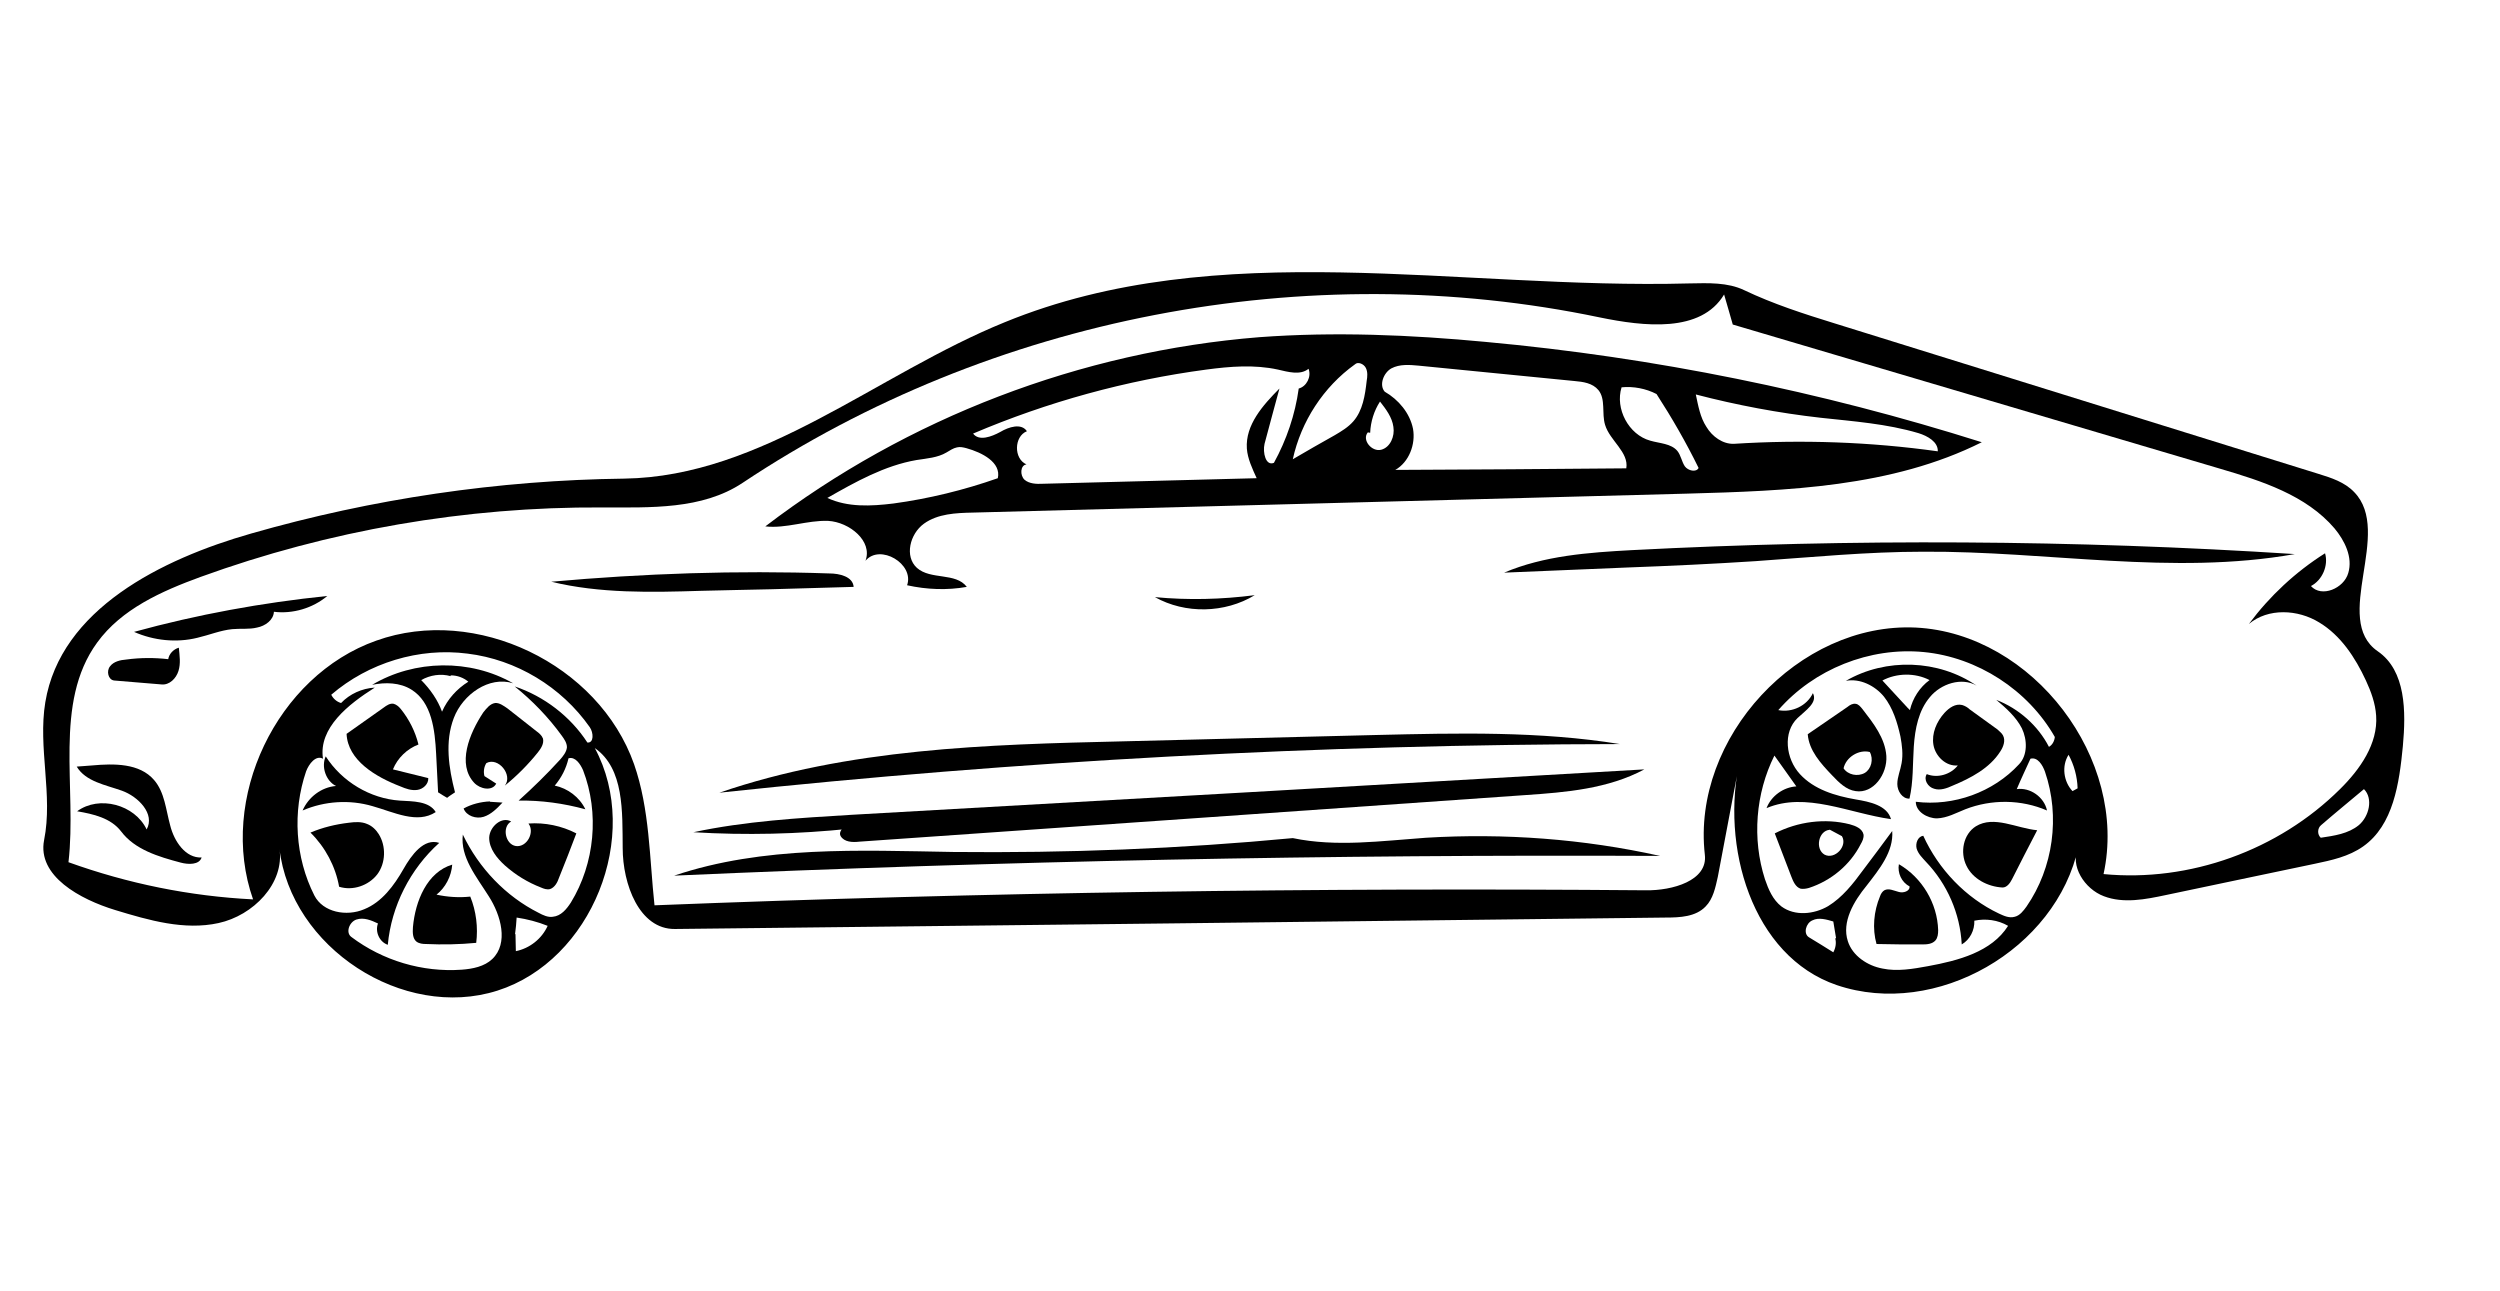
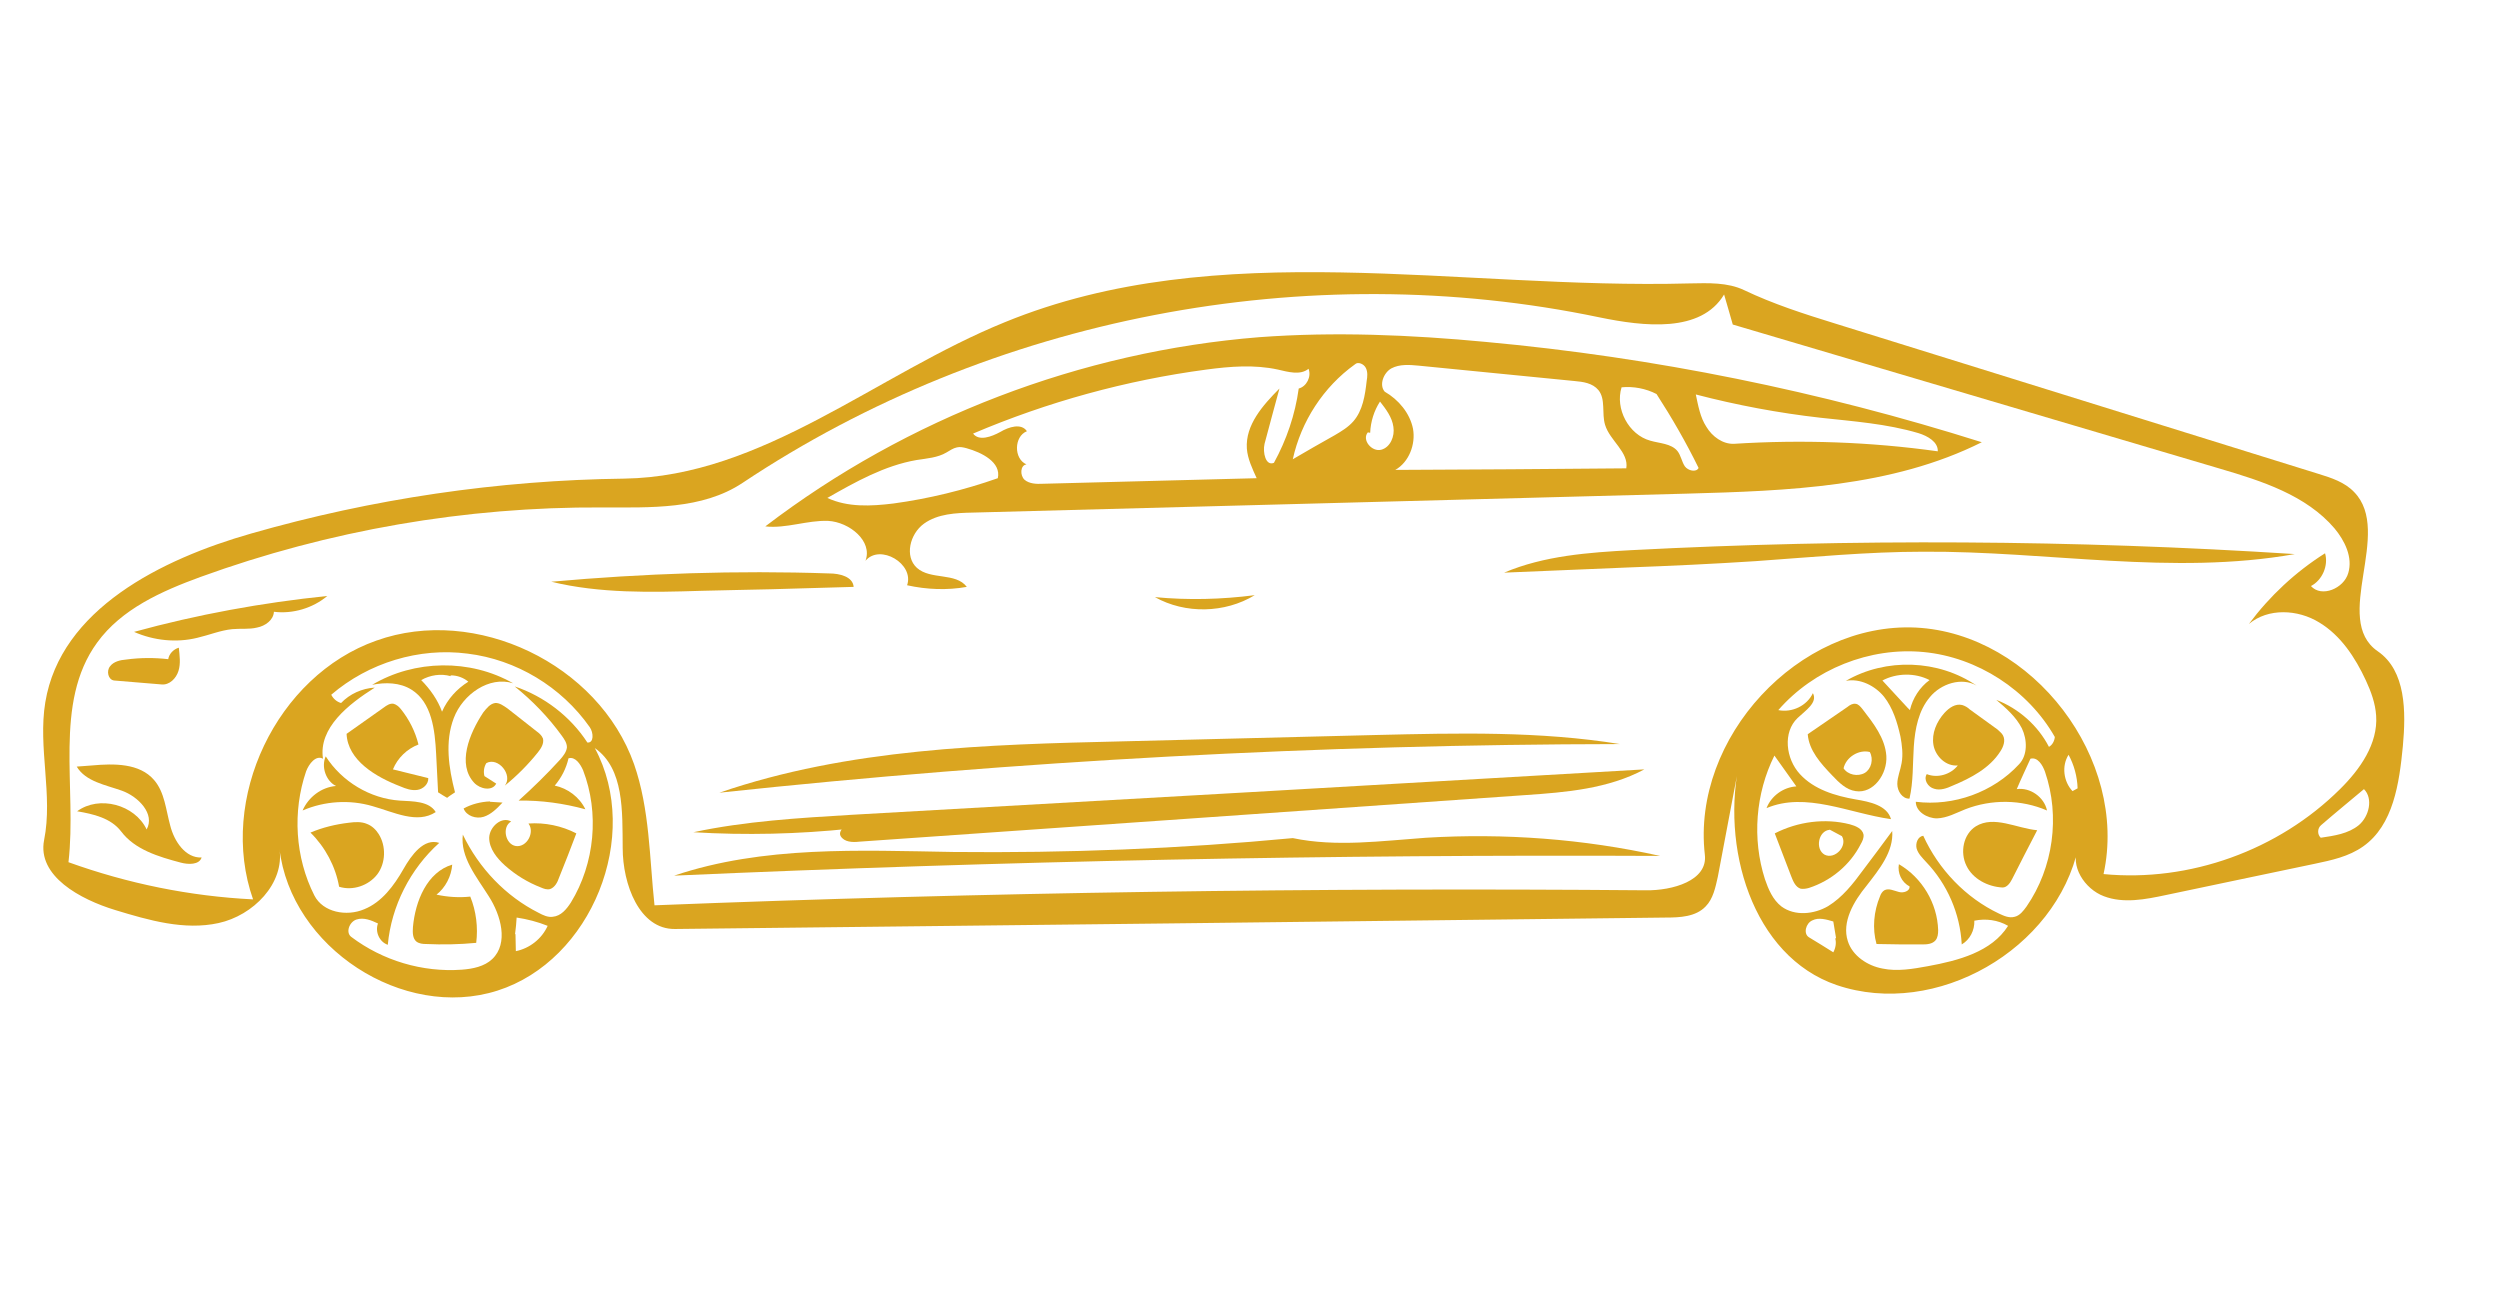
<svg xmlns="http://www.w3.org/2000/svg" width="248" zoomAndPan="magnify" viewBox="0 0 186 96" height="128" preserveAspectRatio="xMidYMid meet" version="1.0">
-   <path fill="#000000" d="M 175.148 36.609 C 178.07 39.605 173.453 46.074 176.902 48.453 C 179.008 49.895 179.008 52.949 178.773 55.508 C 178.508 58.27 178.07 61.387 175.82 62.973 C 174.738 63.738 173.453 64.004 172.195 64.27 C 168.516 65.031 164.832 65.824 161.148 66.59 C 159.629 66.914 157.992 67.238 156.531 66.68 C 155.102 66.148 153.961 64.414 154.633 63.004 C 152.996 70.645 144.023 75.789 136.66 73.293 C 130.348 71.145 127.953 62.945 129.473 56.418 C 128.918 59.359 128.359 62.297 127.805 65.238 C 127.629 66.031 127.453 66.883 126.898 67.441 C 126.168 68.207 125 68.266 123.949 68.266 C 99.371 68.559 74.793 68.852 50.215 69.117 C 47.555 69.148 46.328 65.766 46.328 63.094 C 46.301 60.387 46.445 57.184 44.254 55.656 C 47.762 62.18 44.02 71.469 37.008 73.703 C 29.992 75.938 21.633 70.5 20.789 63.121 C 21.195 65.738 18.828 68.117 16.258 68.676 C 13.715 69.234 11.086 68.473 8.57 67.707 C 5.969 66.914 2.758 65.18 3.281 62.504 C 3.953 59.152 2.812 55.625 3.371 52.246 C 4.508 45.336 11.992 41.605 18.684 39.695 C 27.715 37.105 37.066 35.727 46.445 35.609 C 56.734 35.461 65.207 27.848 74.766 23.969 C 90.633 17.473 108.574 21.559 125.703 21.086 C 127.105 21.059 128.535 21 129.762 21.586 C 131.926 22.617 134.207 23.352 136.484 24.055 C 148.496 27.789 160.477 31.523 172.488 35.254 C 173.453 35.551 174.445 35.871 175.148 36.609 M 43.875 54.098 C 41.77 51.098 38.41 49.07 34.785 48.629 C 31.191 48.16 27.422 49.305 24.645 51.688 C 24.789 51.98 25.055 52.215 25.375 52.305 C 26.02 51.629 26.926 51.215 27.887 51.156 C 25.93 52.391 23.68 54.156 24.031 56.449 C 23.504 56.156 22.98 56.832 22.773 57.391 C 21.75 60.387 21.957 63.797 23.387 66.621 C 24.031 67.883 25.785 68.207 27.098 67.648 C 28.414 67.117 29.32 65.883 30.023 64.648 C 30.605 63.621 31.543 62.328 32.68 62.711 C 30.52 64.648 29.117 67.414 28.852 70.293 C 28.238 70.09 27.887 69.324 28.121 68.707 C 27.625 68.473 27.07 68.234 26.516 68.414 C 25.988 68.59 25.695 69.383 26.137 69.707 C 28.473 71.469 31.426 72.352 34.348 72.145 C 35.164 72.086 36.043 71.91 36.625 71.352 C 37.855 70.176 37.27 68.09 36.363 66.68 C 35.457 65.238 34.23 63.77 34.434 62.094 C 35.633 64.59 37.621 66.68 40.074 67.914 C 40.398 68.09 40.777 68.266 41.129 68.207 C 41.742 68.148 42.148 67.648 42.473 67.148 C 44.254 64.238 44.605 60.477 43.379 57.301 C 43.172 56.832 42.793 56.273 42.297 56.418 C 42.121 57.184 41.77 57.859 41.273 58.449 C 42.238 58.652 43.113 59.301 43.551 60.211 C 41.945 59.77 40.25 59.535 38.586 59.566 C 39.664 58.594 40.688 57.594 41.652 56.535 C 41.887 56.273 42.148 55.949 42.18 55.598 C 42.18 55.273 41.973 54.98 41.801 54.742 C 40.805 53.363 39.609 52.129 38.293 51.07 C 40.484 51.805 42.441 53.305 43.699 55.242 C 44.195 55.301 44.168 54.508 43.875 54.098 M 128.273 21.91 C 126.551 24.789 122.312 24.293 119.008 23.613 C 97.238 19.059 73.77 23.586 55.242 35.93 C 52.23 37.93 48.375 37.754 44.809 37.754 C 34.641 37.695 24.469 39.457 14.914 42.926 C 12.02 43.984 9.039 45.309 7.227 47.809 C 3.953 52.305 5.738 58.594 5.094 64.148 C 9.508 65.738 14.125 66.68 18.828 66.914 C 16.199 59.445 20.582 50.277 28.004 47.66 C 35.398 45.016 44.547 49.395 47.176 56.859 C 48.344 60.211 48.316 63.828 48.695 67.355 C 73.273 66.383 97.879 66.031 122.457 66.238 C 124.414 66.266 127.074 65.531 126.84 63.59 C 125.848 54.891 133.824 46.277 142.535 46.691 C 151.242 47.129 158.375 56.477 156.504 65.031 C 162.902 65.648 169.508 63.27 174.098 58.711 C 175.586 57.242 176.93 55.332 176.785 53.246 C 176.727 52.332 176.406 51.453 176.023 50.629 C 175.234 48.926 174.156 47.277 172.547 46.309 C 170.969 45.336 168.75 45.219 167.316 46.426 C 168.867 44.34 170.793 42.547 172.984 41.164 C 173.25 42.074 172.781 43.164 171.934 43.602 C 172.723 44.484 174.387 43.781 174.711 42.633 C 175.062 41.457 174.445 40.223 173.688 39.312 C 171.582 36.844 168.281 35.785 165.184 34.875 C 153.086 31.289 141.016 27.73 128.918 24.145 C 128.711 23.379 128.477 22.645 128.273 21.91 M 133.738 53.422 C 132.629 54.48 132.859 56.449 133.914 57.594 C 134.965 58.742 136.543 59.211 138.062 59.477 C 139.113 59.652 140.402 59.918 140.691 60.945 C 137.566 60.504 134.352 58.887 131.43 60.125 C 131.781 59.211 132.688 58.566 133.648 58.508 C 133.094 57.742 132.57 56.977 132.016 56.215 C 130.609 59.035 130.348 62.414 131.312 65.414 C 131.574 66.18 131.898 66.941 132.539 67.441 C 133.535 68.176 134.965 68.031 136.016 67.414 C 137.07 66.766 137.859 65.766 138.59 64.766 C 139.32 63.797 140.051 62.828 140.781 61.828 C 140.898 63.355 139.816 64.68 138.883 65.883 C 137.918 67.059 137.012 68.59 137.48 70.027 C 137.828 71.117 138.941 71.852 140.051 72.059 C 141.16 72.293 142.328 72.086 143.441 71.883 C 145.691 71.469 148.176 70.824 149.402 68.883 C 148.641 68.441 147.734 68.324 146.891 68.5 C 146.918 69.207 146.566 69.91 145.953 70.266 C 145.836 67.973 144.871 65.766 143.293 64.121 C 143.031 63.828 142.711 63.531 142.594 63.121 C 142.504 62.738 142.68 62.238 143.09 62.18 C 144.23 64.68 146.246 66.797 148.73 67.973 C 149.109 68.148 149.488 68.324 149.898 68.207 C 150.277 68.117 150.543 67.766 150.777 67.441 C 152.762 64.562 153.289 60.742 152.148 57.418 C 151.973 56.918 151.594 56.301 151.066 56.449 C 150.719 57.215 150.367 57.949 150.047 58.711 C 151.039 58.566 152.09 59.301 152.297 60.301 C 150.395 59.477 148.176 59.445 146.215 60.211 C 145.543 60.477 144.871 60.859 144.113 60.887 C 143.383 60.887 142.535 60.387 142.535 59.652 C 145.34 60.004 148.293 58.949 150.219 56.859 C 150.863 56.184 150.836 55.039 150.426 54.184 C 149.988 53.332 149.258 52.688 148.523 52.07 C 150.191 52.715 151.625 53.98 152.441 55.566 C 152.703 55.422 152.852 55.125 152.879 54.832 C 150.891 51.336 147.121 48.895 143.117 48.512 C 139.113 48.129 134.965 49.777 132.305 52.832 C 133.328 53.039 134.438 52.512 134.879 51.57 C 135.258 52.273 134.324 52.863 133.738 53.422 M 175.879 58.711 C 174.828 59.594 173.746 60.477 172.695 61.387 C 172.402 61.621 172.402 62.094 172.664 62.328 C 173.656 62.18 174.711 62.035 175.5 61.387 C 176.258 60.742 176.582 59.418 175.879 58.711 M 38.352 69.5 C 38.352 69.941 38.379 70.352 38.379 70.766 C 39.402 70.559 40.309 69.852 40.746 68.883 C 40.016 68.59 39.227 68.383 38.438 68.266 C 38.41 68.676 38.379 69.09 38.32 69.5 M 136.602 69.793 C 136.543 69.383 136.457 68.973 136.398 68.559 C 135.902 68.414 135.316 68.234 134.848 68.473 C 134.352 68.676 134.148 69.469 134.586 69.734 C 135.199 70.117 135.812 70.469 136.398 70.852 C 136.574 70.527 136.633 70.148 136.543 69.824 M 154.574 58.652 C 154.547 57.773 154.312 56.918 153.902 56.156 C 153.375 56.977 153.523 58.152 154.195 58.859 " fill-opacity="1" fill-rule="nonzero" />
-   <path fill="#000000" d="M 36.453 59.652 C 36.773 59.684 37.094 59.684 37.387 59.711 C 36.977 60.152 36.539 60.594 35.984 60.77 C 35.43 60.945 34.699 60.711 34.492 60.152 C 35.078 59.828 35.777 59.652 36.453 59.625 " fill-opacity="1" fill-rule="nonzero" />
-   <path fill="#000000" d="M 93.352 44.281 C 91.129 45.633 88.18 45.691 85.926 44.426 C 88.383 44.66 90.867 44.602 93.352 44.281 " fill-opacity="1" fill-rule="nonzero" />
-   <path fill="#000000" d="M 13.305 48.188 C 13.363 48.777 13.453 49.363 13.277 49.922 C 13.102 50.48 12.605 50.98 12.02 50.922 C 10.852 50.836 9.684 50.719 8.484 50.629 C 8.047 50.57 7.898 49.922 8.191 49.57 C 8.453 49.219 8.953 49.102 9.391 49.07 C 10.441 48.926 11.492 48.926 12.516 49.043 C 12.574 48.66 12.898 48.305 13.305 48.188 " fill-opacity="1" fill-rule="nonzero" />
-   <path fill="#000000" d="M 27.305 61.301 C 27.684 61.445 27.977 61.738 28.18 62.062 C 28.734 62.945 28.707 64.211 28.062 65.062 C 27.422 65.883 26.254 66.297 25.23 65.973 C 24.965 64.473 24.207 63.035 23.098 61.945 C 24 61.562 24.965 61.328 25.961 61.211 C 26.398 61.152 26.895 61.121 27.305 61.301 " fill-opacity="1" fill-rule="nonzero" />
-   <path fill="#000000" d="M 148.992 66.031 C 147.883 65.973 146.773 65.387 146.305 64.414 C 145.809 63.414 146.07 62.062 147.004 61.477 C 148.352 60.652 150.016 61.621 151.566 61.77 C 150.949 62.973 150.309 64.18 149.695 65.414 C 149.547 65.707 149.312 66.031 148.992 66.031 " fill-opacity="1" fill-rule="nonzero" />
-   <path fill="#000000" d="M 34.988 66.707 C 35.43 67.797 35.574 69 35.43 70.148 C 34.199 70.266 32.945 70.293 31.688 70.234 C 31.453 70.234 31.191 70.207 30.988 70.059 C 30.695 69.824 30.695 69.383 30.723 68.973 C 30.898 67.031 31.777 64.887 33.645 64.328 C 33.586 65.18 33.148 66.031 32.477 66.562 C 33.297 66.738 34.141 66.797 34.988 66.707 " fill-opacity="1" fill-rule="nonzero" />
-   <path fill="#000000" d="M 142.066 65.941 C 141.48 65.648 141.16 64.945 141.277 64.297 C 143.004 65.297 144.141 67.207 144.199 69.207 C 144.199 69.469 144.172 69.766 143.996 69.969 C 143.762 70.234 143.383 70.266 143.031 70.266 C 141.891 70.266 140.75 70.266 139.613 70.234 C 139.289 69.09 139.406 67.797 139.875 66.68 C 139.934 66.5 140.051 66.324 140.195 66.238 C 140.52 66.062 140.898 66.266 141.25 66.355 C 141.598 66.473 142.125 66.297 142.066 65.941 " fill-opacity="1" fill-rule="nonzero" />
-   <path fill="#000000" d="M 31.133 55.391 C 30.285 55.715 29.582 56.391 29.234 57.242 C 30.109 57.449 30.988 57.684 31.863 57.891 C 31.891 58.332 31.484 58.711 31.043 58.77 C 30.605 58.828 30.199 58.684 29.789 58.508 C 27.945 57.801 25.871 56.566 25.785 54.598 C 26.691 53.949 27.625 53.305 28.531 52.656 C 28.766 52.48 29.027 52.305 29.293 52.363 C 29.496 52.422 29.672 52.57 29.816 52.746 C 30.43 53.508 30.898 54.422 31.133 55.391 " fill-opacity="1" fill-rule="nonzero" />
-   <path fill="#000000" d="M 41.594 65.297 C 41.477 65.648 41.273 66.031 40.922 66.148 C 40.688 66.207 40.453 66.121 40.25 66.031 C 39.258 65.648 38.352 65.09 37.562 64.387 C 36.977 63.855 36.395 63.152 36.395 62.328 C 36.422 61.504 37.328 60.711 38.031 61.121 C 37.328 61.504 37.59 62.828 38.379 62.945 C 39.199 63.062 39.812 61.918 39.316 61.27 C 40.543 61.18 41.801 61.445 42.879 62.004 C 42.473 63.094 42.031 64.211 41.594 65.297 " fill-opacity="1" fill-rule="nonzero" />
-   <path fill="#000000" d="M 143.352 57.594 C 144.141 57.918 145.137 57.625 145.66 56.949 C 144.785 57.035 143.996 56.273 143.848 55.422 C 143.703 54.566 144.082 53.688 144.668 53.039 C 145.02 52.656 145.484 52.332 145.984 52.453 C 146.188 52.512 146.391 52.629 146.539 52.773 C 147.238 53.273 147.91 53.773 148.613 54.273 C 148.758 54.422 148.934 54.539 149.023 54.715 C 149.227 55.098 149.051 55.566 148.816 55.918 C 148.027 57.156 146.625 57.891 145.281 58.449 C 144.844 58.652 144.348 58.828 143.906 58.684 C 143.441 58.566 143.09 58.008 143.352 57.594 " fill-opacity="1" fill-rule="nonzero" />
-   <path fill="#000000" d="M 37.562 58.449 C 38.176 57.652 37.066 56.301 36.188 56.773 C 36.012 57.035 35.953 57.418 36.043 57.742 C 36.336 57.918 36.625 58.125 36.918 58.301 C 36.625 58.887 35.719 58.711 35.281 58.242 C 33.996 56.859 34.902 54.598 35.953 53.008 C 36.188 52.715 36.453 52.363 36.832 52.305 C 37.152 52.273 37.473 52.512 37.766 52.715 C 38.469 53.273 39.199 53.832 39.898 54.391 C 40.105 54.539 40.309 54.715 40.398 54.949 C 40.484 55.332 40.25 55.684 40.016 55.98 C 39.285 56.891 38.469 57.711 37.562 58.449 " fill-opacity="1" fill-rule="nonzero" />
-   <path fill="#000000" d="M 24.996 58.477 C 24.234 58.094 23.887 57.035 24.234 56.273 C 25.434 58.152 27.539 59.418 29.758 59.566 C 30.723 59.625 31.922 59.594 32.418 60.418 C 31.043 61.328 29.293 60.418 27.715 59.977 C 26.02 59.477 24.148 59.594 22.512 60.301 C 22.949 59.301 23.914 58.566 24.996 58.477 " fill-opacity="1" fill-rule="nonzero" />
-   <path fill="#000000" d="M 138.559 52.746 C 139.379 53.805 140.254 54.922 140.344 56.242 C 140.43 57.594 139.379 59.066 138.062 58.859 C 137.363 58.77 136.805 58.211 136.309 57.684 C 135.461 56.801 134.586 55.832 134.496 54.625 C 135.492 53.949 136.457 53.273 137.449 52.598 C 137.625 52.453 137.828 52.332 138.062 52.363 C 138.27 52.391 138.414 52.57 138.559 52.746 M 137.156 57.156 C 137.48 57.652 138.211 57.801 138.734 57.508 C 139.23 57.215 139.406 56.477 139.113 55.949 C 138.297 55.742 137.332 56.332 137.156 57.184 " fill-opacity="1" fill-rule="nonzero" />
-   <path fill="#000000" d="M 138.441 62.797 C 137.652 64.355 136.223 65.531 134.586 66.062 C 134.383 66.121 134.176 66.148 133.973 66.121 C 133.594 66.004 133.418 65.59 133.27 65.207 C 132.859 64.148 132.453 63.094 132.043 62.004 C 133.766 61.121 135.785 60.859 137.625 61.328 C 138.062 61.445 138.559 61.652 138.648 62.094 C 138.676 62.355 138.559 62.594 138.441 62.797 M 136.133 61.738 C 135.285 61.797 135.023 63.18 135.754 63.59 C 136.516 63.973 137.48 62.945 137.039 62.211 C 136.75 62.062 136.426 61.887 136.105 61.711 " fill-opacity="1" fill-rule="nonzero" />
-   <path fill="#000000" d="M 20.379 45.516 C 20.348 46.133 19.734 46.574 19.121 46.691 C 18.535 46.836 17.895 46.75 17.281 46.809 C 16.402 46.895 15.555 47.25 14.68 47.453 C 13.129 47.836 11.434 47.66 9.973 47.012 C 14.68 45.719 19.5 44.84 24.352 44.34 C 23.27 45.25 21.781 45.691 20.379 45.516 " fill-opacity="1" fill-rule="nonzero" />
-   <path fill="#000000" d="M 10.91 61.711 C 11.551 60.562 10.297 59.27 9.07 58.828 C 7.84 58.391 6.379 58.152 5.707 57.035 C 6.086 57.008 6.469 56.977 6.848 56.949 C 8.484 56.801 10.383 56.773 11.465 58.035 C 12.254 58.949 12.34 60.242 12.664 61.418 C 12.957 62.594 13.801 63.855 15 63.797 C 14.824 64.355 14.008 64.328 13.453 64.18 C 11.785 63.738 10.031 63.211 9.012 61.859 C 8.25 60.859 6.934 60.562 5.738 60.359 C 7.375 59.152 10.031 59.859 10.91 61.711 " fill-opacity="1" fill-rule="nonzero" />
-   <path fill="#000000" d="M 41.012 43.281 C 47.879 42.664 54.805 42.426 61.699 42.664 C 62.461 42.664 63.453 42.898 63.512 43.664 C 61.469 43.723 59.422 43.781 57.375 43.84 C 55.652 43.867 53.898 43.926 52.172 43.957 C 48.434 44.074 44.633 44.16 41.012 43.281 " fill-opacity="1" fill-rule="nonzero" />
-   <path fill="#000000" d="M 137.332 50.656 C 140.312 48.926 144.23 49.07 147.062 51.012 C 145.953 50.363 144.406 50.863 143.586 51.863 C 142.738 52.863 142.477 54.215 142.387 55.539 C 142.301 56.832 142.359 58.152 142.066 59.418 C 141.539 59.445 141.16 58.859 141.16 58.332 C 141.16 57.801 141.395 57.301 141.48 56.773 C 141.598 56.125 141.512 55.449 141.395 54.805 C 141.16 53.746 140.84 52.688 140.168 51.832 C 139.496 51.012 138.383 50.453 137.332 50.656 M 142.098 52.832 C 142.301 51.953 142.828 51.129 143.559 50.598 C 142.477 50.039 141.102 50.07 140.051 50.629 C 140.664 51.305 141.309 51.98 141.922 52.656 " fill-opacity="1" fill-rule="nonzero" />
-   <path fill="#000000" d="M 33.266 59.359 C 33.031 59.211 32.797 59.094 32.594 58.949 C 32.535 58.008 32.508 57.035 32.449 56.098 C 32.359 54.305 32.125 52.246 30.605 51.305 C 29.758 50.777 28.676 50.746 27.684 50.953 C 30.84 49.07 34.988 49.012 38.176 50.836 C 36.395 50.277 34.434 51.656 33.762 53.422 C 33.09 55.184 33.383 57.125 33.852 58.949 C 33.645 59.094 33.441 59.211 33.266 59.359 M 33.527 50.305 C 32.797 50.102 32.008 50.219 31.336 50.598 C 32.008 51.277 32.566 52.07 32.887 52.949 C 33.297 52.012 33.996 51.246 34.844 50.719 C 34.492 50.422 34.027 50.246 33.527 50.246 " fill-opacity="1" fill-rule="nonzero" />
-   <path fill="#000000" d="M 130.609 41.75 C 127.426 41.957 124.238 42.105 121.055 42.223 C 118.016 42.34 114.977 42.488 111.906 42.605 C 114.887 41.34 118.191 41.105 121.406 40.93 C 137.828 40.074 154.312 40.164 170.734 41.223 C 161.648 42.84 152.324 40.988 143.09 41.047 C 138.941 41.047 134.762 41.457 130.609 41.75 " fill-opacity="1" fill-rule="nonzero" />
-   <path fill="#000000" d="M 102.379 54.684 C 108.461 54.539 114.539 54.391 120.527 55.359 C 98.145 55.391 75.785 56.598 53.52 58.977 C 63.105 55.684 73.418 55.391 83.531 55.156 C 89.812 55.008 96.098 54.832 102.379 54.684 " fill-opacity="1" fill-rule="nonzero" />
-   <path fill="#000000" d="M 63.277 61.652 C 59.391 62.062 55.477 62.152 51.59 61.918 C 55.445 61.094 59.422 60.859 63.367 60.621 C 83.035 59.508 102.672 58.391 122.34 57.242 C 119.652 58.684 116.523 58.949 113.516 59.152 C 96.973 60.301 80.461 61.477 63.922 62.621 C 63.426 62.68 62.812 62.652 62.547 62.211 C 62.285 61.77 63.133 61.152 63.277 61.652 " fill-opacity="1" fill-rule="nonzero" />
-   <path fill="#000000" d="M 106.094 62.328 C 111.938 61.977 117.812 62.414 123.508 63.68 C 99.051 63.562 74.59 64.062 50.156 65.148 C 56.793 62.914 63.949 63.27 70.938 63.387 C 79.383 63.473 87.797 63.152 96.184 62.355 C 99.43 63.035 102.789 62.562 106.094 62.328 " fill-opacity="1" fill-rule="nonzero" />
-   <path fill="#000000" d="M 67.488 43.543 C 68.043 41.957 65.473 40.43 64.391 41.723 C 64.945 40.254 63.191 38.84 61.613 38.754 C 60.062 38.695 58.484 39.34 56.938 39.164 C 67.516 31.082 80.434 26.145 93.699 25.086 C 99.312 24.672 104.953 24.91 110.535 25.438 C 123.07 26.586 135.461 29.113 147.445 32.902 C 140.75 36.254 132.977 36.52 125.496 36.727 C 107.785 37.195 90.078 37.664 72.367 38.137 C 71.109 38.164 69.766 38.223 68.742 38.961 C 67.691 39.723 67.281 41.398 68.219 42.25 C 69.242 43.164 71.109 42.574 71.93 43.664 C 70.469 43.926 68.949 43.867 67.488 43.543 M 92.766 33.375 C 92.648 31.609 93.965 30.141 95.191 28.906 C 94.812 30.258 94.461 31.641 94.082 33.02 C 93.934 33.668 94.168 34.695 94.781 34.434 C 95.719 32.727 96.359 30.848 96.625 28.906 C 97.207 28.758 97.586 28.023 97.355 27.438 C 96.742 27.938 95.836 27.672 95.074 27.496 C 93.32 27.113 91.508 27.262 89.754 27.496 C 83.793 28.289 77.922 29.906 72.398 32.258 C 72.836 32.844 73.77 32.492 74.414 32.141 C 75.055 31.758 75.992 31.465 76.402 32.082 C 75.438 32.465 75.406 34.137 76.371 34.551 C 75.902 34.609 75.875 35.371 76.227 35.695 C 76.574 35.992 77.102 36.02 77.598 35.992 C 82.887 35.844 88.207 35.727 93.496 35.578 C 93.176 34.875 92.824 34.137 92.766 33.375 M 105.535 27.203 C 104.863 27.141 104.133 27.082 103.52 27.406 C 102.938 27.73 102.586 28.641 103.023 29.141 C 104.047 29.73 104.895 30.73 105.129 31.906 C 105.332 33.051 104.836 34.375 103.812 34.961 C 109.539 34.934 115.27 34.902 120.996 34.844 C 121.199 33.641 119.77 32.785 119.418 31.609 C 119.156 30.758 119.477 29.699 118.922 29.023 C 118.484 28.496 117.781 28.406 117.141 28.348 C 113.281 27.965 109.422 27.582 105.535 27.203 M 144.172 33.578 C 144.199 32.875 143.41 32.434 142.738 32.227 C 140.371 31.523 137.887 31.348 135.461 31.082 C 132.336 30.73 129.207 30.141 126.168 29.348 C 126.344 30.172 126.492 31.051 126.957 31.758 C 127.395 32.492 128.184 33.051 129.004 33.02 C 134.059 32.699 139.145 32.875 144.172 33.578 M 71.898 33.344 C 71.668 33.285 71.434 33.227 71.199 33.285 C 70.906 33.344 70.672 33.52 70.41 33.668 C 69.766 34.051 68.949 34.109 68.188 34.227 C 65.82 34.637 63.66 35.844 61.555 37.047 C 63.074 37.754 64.797 37.664 66.465 37.461 C 69.094 37.105 71.727 36.461 74.238 35.578 C 74.5 34.402 73.07 33.668 71.898 33.344 M 100.688 31.348 C 101.387 30.551 101.562 29.406 101.68 28.348 C 101.738 28.023 101.766 27.672 101.621 27.379 C 101.477 27.082 101.035 26.879 100.801 27.113 C 98.465 28.789 96.801 31.348 96.184 34.168 C 97.238 33.551 98.262 32.961 99.312 32.375 C 99.809 32.082 100.305 31.785 100.688 31.348 M 122.777 32.785 C 123.48 32.992 124.328 32.992 124.797 33.551 C 125.059 33.875 125.117 34.344 125.352 34.695 C 125.586 35.02 126.199 35.168 126.375 34.816 C 125.438 32.902 124.387 31.082 123.246 29.316 C 122.457 28.906 121.523 28.73 120.645 28.816 C 120.148 30.406 121.172 32.344 122.777 32.785 M 101.766 32.168 C 101.301 32.727 102.059 33.641 102.762 33.461 C 103.434 33.285 103.785 32.465 103.668 31.758 C 103.578 31.051 103.109 30.434 102.672 29.875 C 102.234 30.551 101.973 31.375 101.941 32.199 " fill-opacity="1" fill-rule="nonzero" />
+   <path fill="#DAA520" d="M 175.148 36.609 C 178.07 39.605 173.453 46.074 176.902 48.453 C 179.008 49.895 179.008 52.949 178.773 55.508 C 178.508 58.27 178.07 61.387 175.82 62.973 C 174.738 63.738 173.453 64.004 172.195 64.27 C 168.516 65.031 164.832 65.824 161.148 66.59 C 159.629 66.914 157.992 67.238 156.531 66.68 C 155.102 66.148 153.961 64.414 154.633 63.004 C 152.996 70.645 144.023 75.789 136.66 73.293 C 130.348 71.145 127.953 62.945 129.473 56.418 C 128.918 59.359 128.359 62.297 127.805 65.238 C 127.629 66.031 127.453 66.883 126.898 67.441 C 126.168 68.207 125 68.266 123.949 68.266 C 99.371 68.559 74.793 68.852 50.215 69.117 C 47.555 69.148 46.328 65.766 46.328 63.094 C 46.301 60.387 46.445 57.184 44.254 55.656 C 47.762 62.18 44.02 71.469 37.008 73.703 C 29.992 75.938 21.633 70.5 20.789 63.121 C 21.195 65.738 18.828 68.117 16.258 68.676 C 13.715 69.234 11.086 68.473 8.57 67.707 C 5.969 66.914 2.758 65.18 3.281 62.504 C 3.953 59.152 2.812 55.625 3.371 52.246 C 4.508 45.336 11.992 41.605 18.684 39.695 C 27.715 37.105 37.066 35.727 46.445 35.609 C 56.734 35.461 65.207 27.848 74.766 23.969 C 90.633 17.473 108.574 21.559 125.703 21.086 C 127.105 21.059 128.535 21 129.762 21.586 C 131.926 22.617 134.207 23.352 136.484 24.055 C 148.496 27.789 160.477 31.523 172.488 35.254 C 173.453 35.551 174.445 35.871 175.148 36.609 M 43.875 54.098 C 41.77 51.098 38.41 49.07 34.785 48.629 C 31.191 48.16 27.422 49.305 24.645 51.688 C 24.789 51.98 25.055 52.215 25.375 52.305 C 26.02 51.629 26.926 51.215 27.887 51.156 C 25.93 52.391 23.68 54.156 24.031 56.449 C 23.504 56.156 22.98 56.832 22.773 57.391 C 21.75 60.387 21.957 63.797 23.387 66.621 C 24.031 67.883 25.785 68.207 27.098 67.648 C 28.414 67.117 29.32 65.883 30.023 64.648 C 30.605 63.621 31.543 62.328 32.68 62.711 C 30.52 64.648 29.117 67.414 28.852 70.293 C 28.238 70.09 27.887 69.324 28.121 68.707 C 27.625 68.473 27.07 68.234 26.516 68.414 C 25.988 68.59 25.695 69.383 26.137 69.707 C 28.473 71.469 31.426 72.352 34.348 72.145 C 35.164 72.086 36.043 71.91 36.625 71.352 C 37.855 70.176 37.27 68.09 36.363 66.68 C 35.457 65.238 34.23 63.77 34.434 62.094 C 35.633 64.59 37.621 66.68 40.074 67.914 C 40.398 68.09 40.777 68.266 41.129 68.207 C 41.742 68.148 42.148 67.648 42.473 67.148 C 44.254 64.238 44.605 60.477 43.379 57.301 C 43.172 56.832 42.793 56.273 42.297 56.418 C 42.121 57.184 41.77 57.859 41.273 58.449 C 42.238 58.652 43.113 59.301 43.551 60.211 C 41.945 59.77 40.25 59.535 38.586 59.566 C 39.664 58.594 40.688 57.594 41.652 56.535 C 41.887 56.273 42.148 55.949 42.18 55.598 C 42.18 55.273 41.973 54.98 41.801 54.742 C 40.805 53.363 39.609 52.129 38.293 51.07 C 40.484 51.805 42.441 53.305 43.699 55.242 C 44.195 55.301 44.168 54.508 43.875 54.098 M 128.273 21.91 C 126.551 24.789 122.312 24.293 119.008 23.613 C 97.238 19.059 73.77 23.586 55.242 35.93 C 52.23 37.93 48.375 37.754 44.809 37.754 C 34.641 37.695 24.469 39.457 14.914 42.926 C 12.02 43.984 9.039 45.309 7.227 47.809 C 3.953 52.305 5.738 58.594 5.094 64.148 C 9.508 65.738 14.125 66.68 18.828 66.914 C 16.199 59.445 20.582 50.277 28.004 47.66 C 35.398 45.016 44.547 49.395 47.176 56.859 C 48.344 60.211 48.316 63.828 48.695 67.355 C 73.273 66.383 97.879 66.031 122.457 66.238 C 124.414 66.266 127.074 65.531 126.84 63.59 C 125.848 54.891 133.824 46.277 142.535 46.691 C 151.242 47.129 158.375 56.477 156.504 65.031 C 162.902 65.648 169.508 63.27 174.098 58.711 C 175.586 57.242 176.93 55.332 176.785 53.246 C 176.727 52.332 176.406 51.453 176.023 50.629 C 175.234 48.926 174.156 47.277 172.547 46.309 C 170.969 45.336 168.75 45.219 167.316 46.426 C 168.867 44.34 170.793 42.547 172.984 41.164 C 173.25 42.074 172.781 43.164 171.934 43.602 C 172.723 44.484 174.387 43.781 174.711 42.633 C 175.062 41.457 174.445 40.223 173.688 39.312 C 171.582 36.844 168.281 35.785 165.184 34.875 C 153.086 31.289 141.016 27.73 128.918 24.145 C 128.711 23.379 128.477 22.645 128.273 21.91 M 133.738 53.422 C 132.629 54.48 132.859 56.449 133.914 57.594 C 134.965 58.742 136.543 59.211 138.062 59.477 C 139.113 59.652 140.402 59.918 140.691 60.945 C 137.566 60.504 134.352 58.887 131.43 60.125 C 131.781 59.211 132.688 58.566 133.648 58.508 C 133.094 57.742 132.57 56.977 132.016 56.215 C 130.609 59.035 130.348 62.414 131.312 65.414 C 131.574 66.18 131.898 66.941 132.539 67.441 C 133.535 68.176 134.965 68.031 136.016 67.414 C 137.07 66.766 137.859 65.766 138.59 64.766 C 139.32 63.797 140.051 62.828 140.781 61.828 C 140.898 63.355 139.816 64.68 138.883 65.883 C 137.918 67.059 137.012 68.59 137.48 70.027 C 137.828 71.117 138.941 71.852 140.051 72.059 C 141.16 72.293 142.328 72.086 143.441 71.883 C 145.691 71.469 148.176 70.824 149.402 68.883 C 148.641 68.441 147.734 68.324 146.891 68.5 C 146.918 69.207 146.566 69.91 145.953 70.266 C 145.836 67.973 144.871 65.766 143.293 64.121 C 143.031 63.828 142.711 63.531 142.594 63.121 C 142.504 62.738 142.68 62.238 143.09 62.18 C 144.23 64.68 146.246 66.797 148.73 67.973 C 149.109 68.148 149.488 68.324 149.898 68.207 C 150.277 68.117 150.543 67.766 150.777 67.441 C 152.762 64.562 153.289 60.742 152.148 57.418 C 151.973 56.918 151.594 56.301 151.066 56.449 C 150.719 57.215 150.367 57.949 150.047 58.711 C 151.039 58.566 152.09 59.301 152.297 60.301 C 150.395 59.477 148.176 59.445 146.215 60.211 C 145.543 60.477 144.871 60.859 144.113 60.887 C 143.383 60.887 142.535 60.387 142.535 59.652 C 145.34 60.004 148.293 58.949 150.219 56.859 C 150.863 56.184 150.836 55.039 150.426 54.184 C 149.988 53.332 149.258 52.688 148.523 52.07 C 150.191 52.715 151.625 53.98 152.441 55.566 C 152.703 55.422 152.852 55.125 152.879 54.832 C 150.891 51.336 147.121 48.895 143.117 48.512 C 139.113 48.129 134.965 49.777 132.305 52.832 C 133.328 53.039 134.438 52.512 134.879 51.57 C 135.258 52.273 134.324 52.863 133.738 53.422 M 175.879 58.711 C 174.828 59.594 173.746 60.477 172.695 61.387 C 172.402 61.621 172.402 62.094 172.664 62.328 C 173.656 62.18 174.711 62.035 175.5 61.387 C 176.258 60.742 176.582 59.418 175.879 58.711 M 38.352 69.5 C 38.352 69.941 38.379 70.352 38.379 70.766 C 39.402 70.559 40.309 69.852 40.746 68.883 C 40.016 68.59 39.227 68.383 38.438 68.266 C 38.41 68.676 38.379 69.09 38.32 69.5 M 136.602 69.793 C 136.543 69.383 136.457 68.973 136.398 68.559 C 135.902 68.414 135.316 68.234 134.848 68.473 C 134.352 68.676 134.148 69.469 134.586 69.734 C 135.199 70.117 135.812 70.469 136.398 70.852 C 136.574 70.527 136.633 70.148 136.543 69.824 M 154.574 58.652 C 154.547 57.773 154.312 56.918 153.902 56.156 C 153.375 56.977 153.523 58.152 154.195 58.859 " fill-opacity="1" fill-rule="nonzero" />
+   <path fill="#DAA520" d="M 36.453 59.652 C 36.773 59.684 37.094 59.684 37.387 59.711 C 36.977 60.152 36.539 60.594 35.984 60.77 C 35.43 60.945 34.699 60.711 34.492 60.152 C 35.078 59.828 35.777 59.652 36.453 59.625 " fill-opacity="1" fill-rule="nonzero" />
+   <path fill="#DAA520" d="M 93.352 44.281 C 91.129 45.633 88.18 45.691 85.926 44.426 C 88.383 44.66 90.867 44.602 93.352 44.281 " fill-opacity="1" fill-rule="nonzero" />
+   <path fill="#DAA520" d="M 13.305 48.188 C 13.363 48.777 13.453 49.363 13.277 49.922 C 13.102 50.48 12.605 50.98 12.02 50.922 C 10.852 50.836 9.684 50.719 8.484 50.629 C 8.047 50.57 7.898 49.922 8.191 49.57 C 8.453 49.219 8.953 49.102 9.391 49.07 C 10.441 48.926 11.492 48.926 12.516 49.043 C 12.574 48.66 12.898 48.305 13.305 48.188 " fill-opacity="1" fill-rule="nonzero" />
+   <path fill="#DAA520" d="M 27.305 61.301 C 27.684 61.445 27.977 61.738 28.18 62.062 C 28.734 62.945 28.707 64.211 28.062 65.062 C 27.422 65.883 26.254 66.297 25.23 65.973 C 24.965 64.473 24.207 63.035 23.098 61.945 C 24 61.562 24.965 61.328 25.961 61.211 C 26.398 61.152 26.895 61.121 27.305 61.301 " fill-opacity="1" fill-rule="nonzero" />
+   <path fill="#DAA520" d="M 148.992 66.031 C 147.883 65.973 146.773 65.387 146.305 64.414 C 145.809 63.414 146.07 62.062 147.004 61.477 C 148.352 60.652 150.016 61.621 151.566 61.77 C 150.949 62.973 150.309 64.18 149.695 65.414 C 149.547 65.707 149.312 66.031 148.992 66.031 " fill-opacity="1" fill-rule="nonzero" />
+   <path fill="#DAA520" d="M 34.988 66.707 C 35.43 67.797 35.574 69 35.43 70.148 C 34.199 70.266 32.945 70.293 31.688 70.234 C 31.453 70.234 31.191 70.207 30.988 70.059 C 30.695 69.824 30.695 69.383 30.723 68.973 C 30.898 67.031 31.777 64.887 33.645 64.328 C 33.586 65.18 33.148 66.031 32.477 66.562 C 33.297 66.738 34.141 66.797 34.988 66.707 " fill-opacity="1" fill-rule="nonzero" />
+   <path fill="#DAA520" d="M 142.066 65.941 C 141.48 65.648 141.16 64.945 141.277 64.297 C 143.004 65.297 144.141 67.207 144.199 69.207 C 144.199 69.469 144.172 69.766 143.996 69.969 C 143.762 70.234 143.383 70.266 143.031 70.266 C 141.891 70.266 140.75 70.266 139.613 70.234 C 139.289 69.09 139.406 67.797 139.875 66.68 C 139.934 66.5 140.051 66.324 140.195 66.238 C 140.52 66.062 140.898 66.266 141.25 66.355 C 141.598 66.473 142.125 66.297 142.066 65.941 " fill-opacity="1" fill-rule="nonzero" />
+   <path fill="#DAA520" d="M 31.133 55.391 C 30.285 55.715 29.582 56.391 29.234 57.242 C 30.109 57.449 30.988 57.684 31.863 57.891 C 31.891 58.332 31.484 58.711 31.043 58.77 C 30.605 58.828 30.199 58.684 29.789 58.508 C 27.945 57.801 25.871 56.566 25.785 54.598 C 26.691 53.949 27.625 53.305 28.531 52.656 C 28.766 52.48 29.027 52.305 29.293 52.363 C 29.496 52.422 29.672 52.57 29.816 52.746 C 30.43 53.508 30.898 54.422 31.133 55.391 " fill-opacity="1" fill-rule="nonzero" />
+   <path fill="#DAA520" d="M 41.594 65.297 C 41.477 65.648 41.273 66.031 40.922 66.148 C 40.688 66.207 40.453 66.121 40.25 66.031 C 39.258 65.648 38.352 65.09 37.562 64.387 C 36.977 63.855 36.395 63.152 36.395 62.328 C 36.422 61.504 37.328 60.711 38.031 61.121 C 37.328 61.504 37.59 62.828 38.379 62.945 C 39.199 63.062 39.812 61.918 39.316 61.27 C 40.543 61.18 41.801 61.445 42.879 62.004 C 42.473 63.094 42.031 64.211 41.594 65.297 " fill-opacity="1" fill-rule="nonzero" />
+   <path fill="#DAA520" d="M 143.352 57.594 C 144.141 57.918 145.137 57.625 145.66 56.949 C 144.785 57.035 143.996 56.273 143.848 55.422 C 143.703 54.566 144.082 53.688 144.668 53.039 C 145.02 52.656 145.484 52.332 145.984 52.453 C 146.188 52.512 146.391 52.629 146.539 52.773 C 147.238 53.273 147.91 53.773 148.613 54.273 C 148.758 54.422 148.934 54.539 149.023 54.715 C 149.227 55.098 149.051 55.566 148.816 55.918 C 148.027 57.156 146.625 57.891 145.281 58.449 C 144.844 58.652 144.348 58.828 143.906 58.684 C 143.441 58.566 143.09 58.008 143.352 57.594 " fill-opacity="1" fill-rule="nonzero" />
+   <path fill="#DAA520" d="M 37.562 58.449 C 38.176 57.652 37.066 56.301 36.188 56.773 C 36.012 57.035 35.953 57.418 36.043 57.742 C 36.336 57.918 36.625 58.125 36.918 58.301 C 36.625 58.887 35.719 58.711 35.281 58.242 C 33.996 56.859 34.902 54.598 35.953 53.008 C 36.188 52.715 36.453 52.363 36.832 52.305 C 37.152 52.273 37.473 52.512 37.766 52.715 C 38.469 53.273 39.199 53.832 39.898 54.391 C 40.105 54.539 40.309 54.715 40.398 54.949 C 40.484 55.332 40.25 55.684 40.016 55.98 C 39.285 56.891 38.469 57.711 37.562 58.449 " fill-opacity="1" fill-rule="nonzero" />
+   <path fill="#DAA520" d="M 24.996 58.477 C 24.234 58.094 23.887 57.035 24.234 56.273 C 25.434 58.152 27.539 59.418 29.758 59.566 C 30.723 59.625 31.922 59.594 32.418 60.418 C 31.043 61.328 29.293 60.418 27.715 59.977 C 26.02 59.477 24.148 59.594 22.512 60.301 C 22.949 59.301 23.914 58.566 24.996 58.477 " fill-opacity="1" fill-rule="nonzero" />
+   <path fill="#DAA520" d="M 138.559 52.746 C 139.379 53.805 140.254 54.922 140.344 56.242 C 140.43 57.594 139.379 59.066 138.062 58.859 C 137.363 58.77 136.805 58.211 136.309 57.684 C 135.461 56.801 134.586 55.832 134.496 54.625 C 135.492 53.949 136.457 53.273 137.449 52.598 C 137.625 52.453 137.828 52.332 138.062 52.363 C 138.27 52.391 138.414 52.57 138.559 52.746 M 137.156 57.156 C 137.48 57.652 138.211 57.801 138.734 57.508 C 139.23 57.215 139.406 56.477 139.113 55.949 C 138.297 55.742 137.332 56.332 137.156 57.184 " fill-opacity="1" fill-rule="nonzero" />
+   <path fill="#DAA520" d="M 138.441 62.797 C 137.652 64.355 136.223 65.531 134.586 66.062 C 134.383 66.121 134.176 66.148 133.973 66.121 C 133.594 66.004 133.418 65.59 133.27 65.207 C 132.859 64.148 132.453 63.094 132.043 62.004 C 133.766 61.121 135.785 60.859 137.625 61.328 C 138.062 61.445 138.559 61.652 138.648 62.094 C 138.676 62.355 138.559 62.594 138.441 62.797 M 136.133 61.738 C 135.285 61.797 135.023 63.18 135.754 63.59 C 136.516 63.973 137.48 62.945 137.039 62.211 C 136.75 62.062 136.426 61.887 136.105 61.711 " fill-opacity="1" fill-rule="nonzero" />
+   <path fill="#DAA520" d="M 20.379 45.516 C 20.348 46.133 19.734 46.574 19.121 46.691 C 18.535 46.836 17.895 46.75 17.281 46.809 C 16.402 46.895 15.555 47.25 14.68 47.453 C 13.129 47.836 11.434 47.66 9.973 47.012 C 14.68 45.719 19.5 44.84 24.352 44.34 C 23.27 45.25 21.781 45.691 20.379 45.516 " fill-opacity="1" fill-rule="nonzero" />
+   <path fill="#DAA520" d="M 10.91 61.711 C 11.551 60.562 10.297 59.27 9.07 58.828 C 7.84 58.391 6.379 58.152 5.707 57.035 C 6.086 57.008 6.469 56.977 6.848 56.949 C 8.484 56.801 10.383 56.773 11.465 58.035 C 12.254 58.949 12.34 60.242 12.664 61.418 C 12.957 62.594 13.801 63.855 15 63.797 C 14.824 64.355 14.008 64.328 13.453 64.18 C 11.785 63.738 10.031 63.211 9.012 61.859 C 8.25 60.859 6.934 60.562 5.738 60.359 C 7.375 59.152 10.031 59.859 10.91 61.711 " fill-opacity="1" fill-rule="nonzero" />
+   <path fill="#DAA520" d="M 41.012 43.281 C 47.879 42.664 54.805 42.426 61.699 42.664 C 62.461 42.664 63.453 42.898 63.512 43.664 C 61.469 43.723 59.422 43.781 57.375 43.84 C 55.652 43.867 53.898 43.926 52.172 43.957 C 48.434 44.074 44.633 44.16 41.012 43.281 " fill-opacity="1" fill-rule="nonzero" />
+   <path fill="#DAA520" d="M 137.332 50.656 C 140.312 48.926 144.23 49.07 147.062 51.012 C 145.953 50.363 144.406 50.863 143.586 51.863 C 142.738 52.863 142.477 54.215 142.387 55.539 C 142.301 56.832 142.359 58.152 142.066 59.418 C 141.539 59.445 141.16 58.859 141.16 58.332 C 141.16 57.801 141.395 57.301 141.48 56.773 C 141.598 56.125 141.512 55.449 141.395 54.805 C 141.16 53.746 140.84 52.688 140.168 51.832 C 139.496 51.012 138.383 50.453 137.332 50.656 M 142.098 52.832 C 142.301 51.953 142.828 51.129 143.559 50.598 C 142.477 50.039 141.102 50.07 140.051 50.629 C 140.664 51.305 141.309 51.98 141.922 52.656 " fill-opacity="1" fill-rule="nonzero" />
+   <path fill="#DAA520" d="M 33.266 59.359 C 33.031 59.211 32.797 59.094 32.594 58.949 C 32.535 58.008 32.508 57.035 32.449 56.098 C 32.359 54.305 32.125 52.246 30.605 51.305 C 29.758 50.777 28.676 50.746 27.684 50.953 C 30.84 49.07 34.988 49.012 38.176 50.836 C 36.395 50.277 34.434 51.656 33.762 53.422 C 33.09 55.184 33.383 57.125 33.852 58.949 C 33.645 59.094 33.441 59.211 33.266 59.359 M 33.527 50.305 C 32.797 50.102 32.008 50.219 31.336 50.598 C 32.008 51.277 32.566 52.07 32.887 52.949 C 33.297 52.012 33.996 51.246 34.844 50.719 C 34.492 50.422 34.027 50.246 33.527 50.246 " fill-opacity="1" fill-rule="nonzero" />
+   <path fill="#DAA520" d="M 130.609 41.75 C 127.426 41.957 124.238 42.105 121.055 42.223 C 118.016 42.34 114.977 42.488 111.906 42.605 C 114.887 41.34 118.191 41.105 121.406 40.93 C 137.828 40.074 154.312 40.164 170.734 41.223 C 161.648 42.84 152.324 40.988 143.09 41.047 C 138.941 41.047 134.762 41.457 130.609 41.75 " fill-opacity="1" fill-rule="nonzero" />
+   <path fill="#DAA520" d="M 102.379 54.684 C 108.461 54.539 114.539 54.391 120.527 55.359 C 98.145 55.391 75.785 56.598 53.52 58.977 C 63.105 55.684 73.418 55.391 83.531 55.156 C 89.812 55.008 96.098 54.832 102.379 54.684 " fill-opacity="1" fill-rule="nonzero" />
+   <path fill="#DAA520" d="M 63.277 61.652 C 59.391 62.062 55.477 62.152 51.59 61.918 C 55.445 61.094 59.422 60.859 63.367 60.621 C 83.035 59.508 102.672 58.391 122.34 57.242 C 119.652 58.684 116.523 58.949 113.516 59.152 C 96.973 60.301 80.461 61.477 63.922 62.621 C 63.426 62.68 62.812 62.652 62.547 62.211 C 62.285 61.77 63.133 61.152 63.277 61.652 " fill-opacity="1" fill-rule="nonzero" />
+   <path fill="#DAA520" d="M 106.094 62.328 C 111.938 61.977 117.812 62.414 123.508 63.68 C 99.051 63.562 74.59 64.062 50.156 65.148 C 56.793 62.914 63.949 63.27 70.938 63.387 C 79.383 63.473 87.797 63.152 96.184 62.355 C 99.43 63.035 102.789 62.562 106.094 62.328 " fill-opacity="1" fill-rule="nonzero" />
+   <path fill="#DAA520" d="M 67.488 43.543 C 68.043 41.957 65.473 40.43 64.391 41.723 C 64.945 40.254 63.191 38.84 61.613 38.754 C 60.062 38.695 58.484 39.34 56.938 39.164 C 67.516 31.082 80.434 26.145 93.699 25.086 C 99.312 24.672 104.953 24.91 110.535 25.438 C 123.07 26.586 135.461 29.113 147.445 32.902 C 140.75 36.254 132.977 36.52 125.496 36.727 C 107.785 37.195 90.078 37.664 72.367 38.137 C 71.109 38.164 69.766 38.223 68.742 38.961 C 67.691 39.723 67.281 41.398 68.219 42.25 C 69.242 43.164 71.109 42.574 71.93 43.664 C 70.469 43.926 68.949 43.867 67.488 43.543 M 92.766 33.375 C 92.648 31.609 93.965 30.141 95.191 28.906 C 94.812 30.258 94.461 31.641 94.082 33.02 C 93.934 33.668 94.168 34.695 94.781 34.434 C 95.719 32.727 96.359 30.848 96.625 28.906 C 97.207 28.758 97.586 28.023 97.355 27.438 C 96.742 27.938 95.836 27.672 95.074 27.496 C 93.32 27.113 91.508 27.262 89.754 27.496 C 83.793 28.289 77.922 29.906 72.398 32.258 C 72.836 32.844 73.77 32.492 74.414 32.141 C 75.055 31.758 75.992 31.465 76.402 32.082 C 75.438 32.465 75.406 34.137 76.371 34.551 C 75.902 34.609 75.875 35.371 76.227 35.695 C 76.574 35.992 77.102 36.02 77.598 35.992 C 82.887 35.844 88.207 35.727 93.496 35.578 C 93.176 34.875 92.824 34.137 92.766 33.375 M 105.535 27.203 C 104.863 27.141 104.133 27.082 103.52 27.406 C 102.938 27.73 102.586 28.641 103.023 29.141 C 104.047 29.73 104.895 30.73 105.129 31.906 C 105.332 33.051 104.836 34.375 103.812 34.961 C 109.539 34.934 115.27 34.902 120.996 34.844 C 121.199 33.641 119.77 32.785 119.418 31.609 C 119.156 30.758 119.477 29.699 118.922 29.023 C 118.484 28.496 117.781 28.406 117.141 28.348 C 113.281 27.965 109.422 27.582 105.535 27.203 M 144.172 33.578 C 144.199 32.875 143.41 32.434 142.738 32.227 C 140.371 31.523 137.887 31.348 135.461 31.082 C 132.336 30.73 129.207 30.141 126.168 29.348 C 126.344 30.172 126.492 31.051 126.957 31.758 C 127.395 32.492 128.184 33.051 129.004 33.02 C 134.059 32.699 139.145 32.875 144.172 33.578 M 71.898 33.344 C 71.668 33.285 71.434 33.227 71.199 33.285 C 70.906 33.344 70.672 33.52 70.41 33.668 C 69.766 34.051 68.949 34.109 68.188 34.227 C 65.82 34.637 63.66 35.844 61.555 37.047 C 63.074 37.754 64.797 37.664 66.465 37.461 C 69.094 37.105 71.727 36.461 74.238 35.578 C 74.5 34.402 73.07 33.668 71.898 33.344 M 100.688 31.348 C 101.387 30.551 101.562 29.406 101.68 28.348 C 101.738 28.023 101.766 27.672 101.621 27.379 C 101.477 27.082 101.035 26.879 100.801 27.113 C 98.465 28.789 96.801 31.348 96.184 34.168 C 97.238 33.551 98.262 32.961 99.312 32.375 C 99.809 32.082 100.305 31.785 100.688 31.348 M 122.777 32.785 C 123.48 32.992 124.328 32.992 124.797 33.551 C 125.059 33.875 125.117 34.344 125.352 34.695 C 125.586 35.02 126.199 35.168 126.375 34.816 C 125.438 32.902 124.387 31.082 123.246 29.316 C 122.457 28.906 121.523 28.73 120.645 28.816 C 120.148 30.406 121.172 32.344 122.777 32.785 M 101.766 32.168 C 101.301 32.727 102.059 33.641 102.762 33.461 C 103.434 33.285 103.785 32.465 103.668 31.758 C 103.578 31.051 103.109 30.434 102.672 29.875 C 102.234 30.551 101.973 31.375 101.941 32.199 " fill-opacity="1" fill-rule="nonzero" />
</svg>
